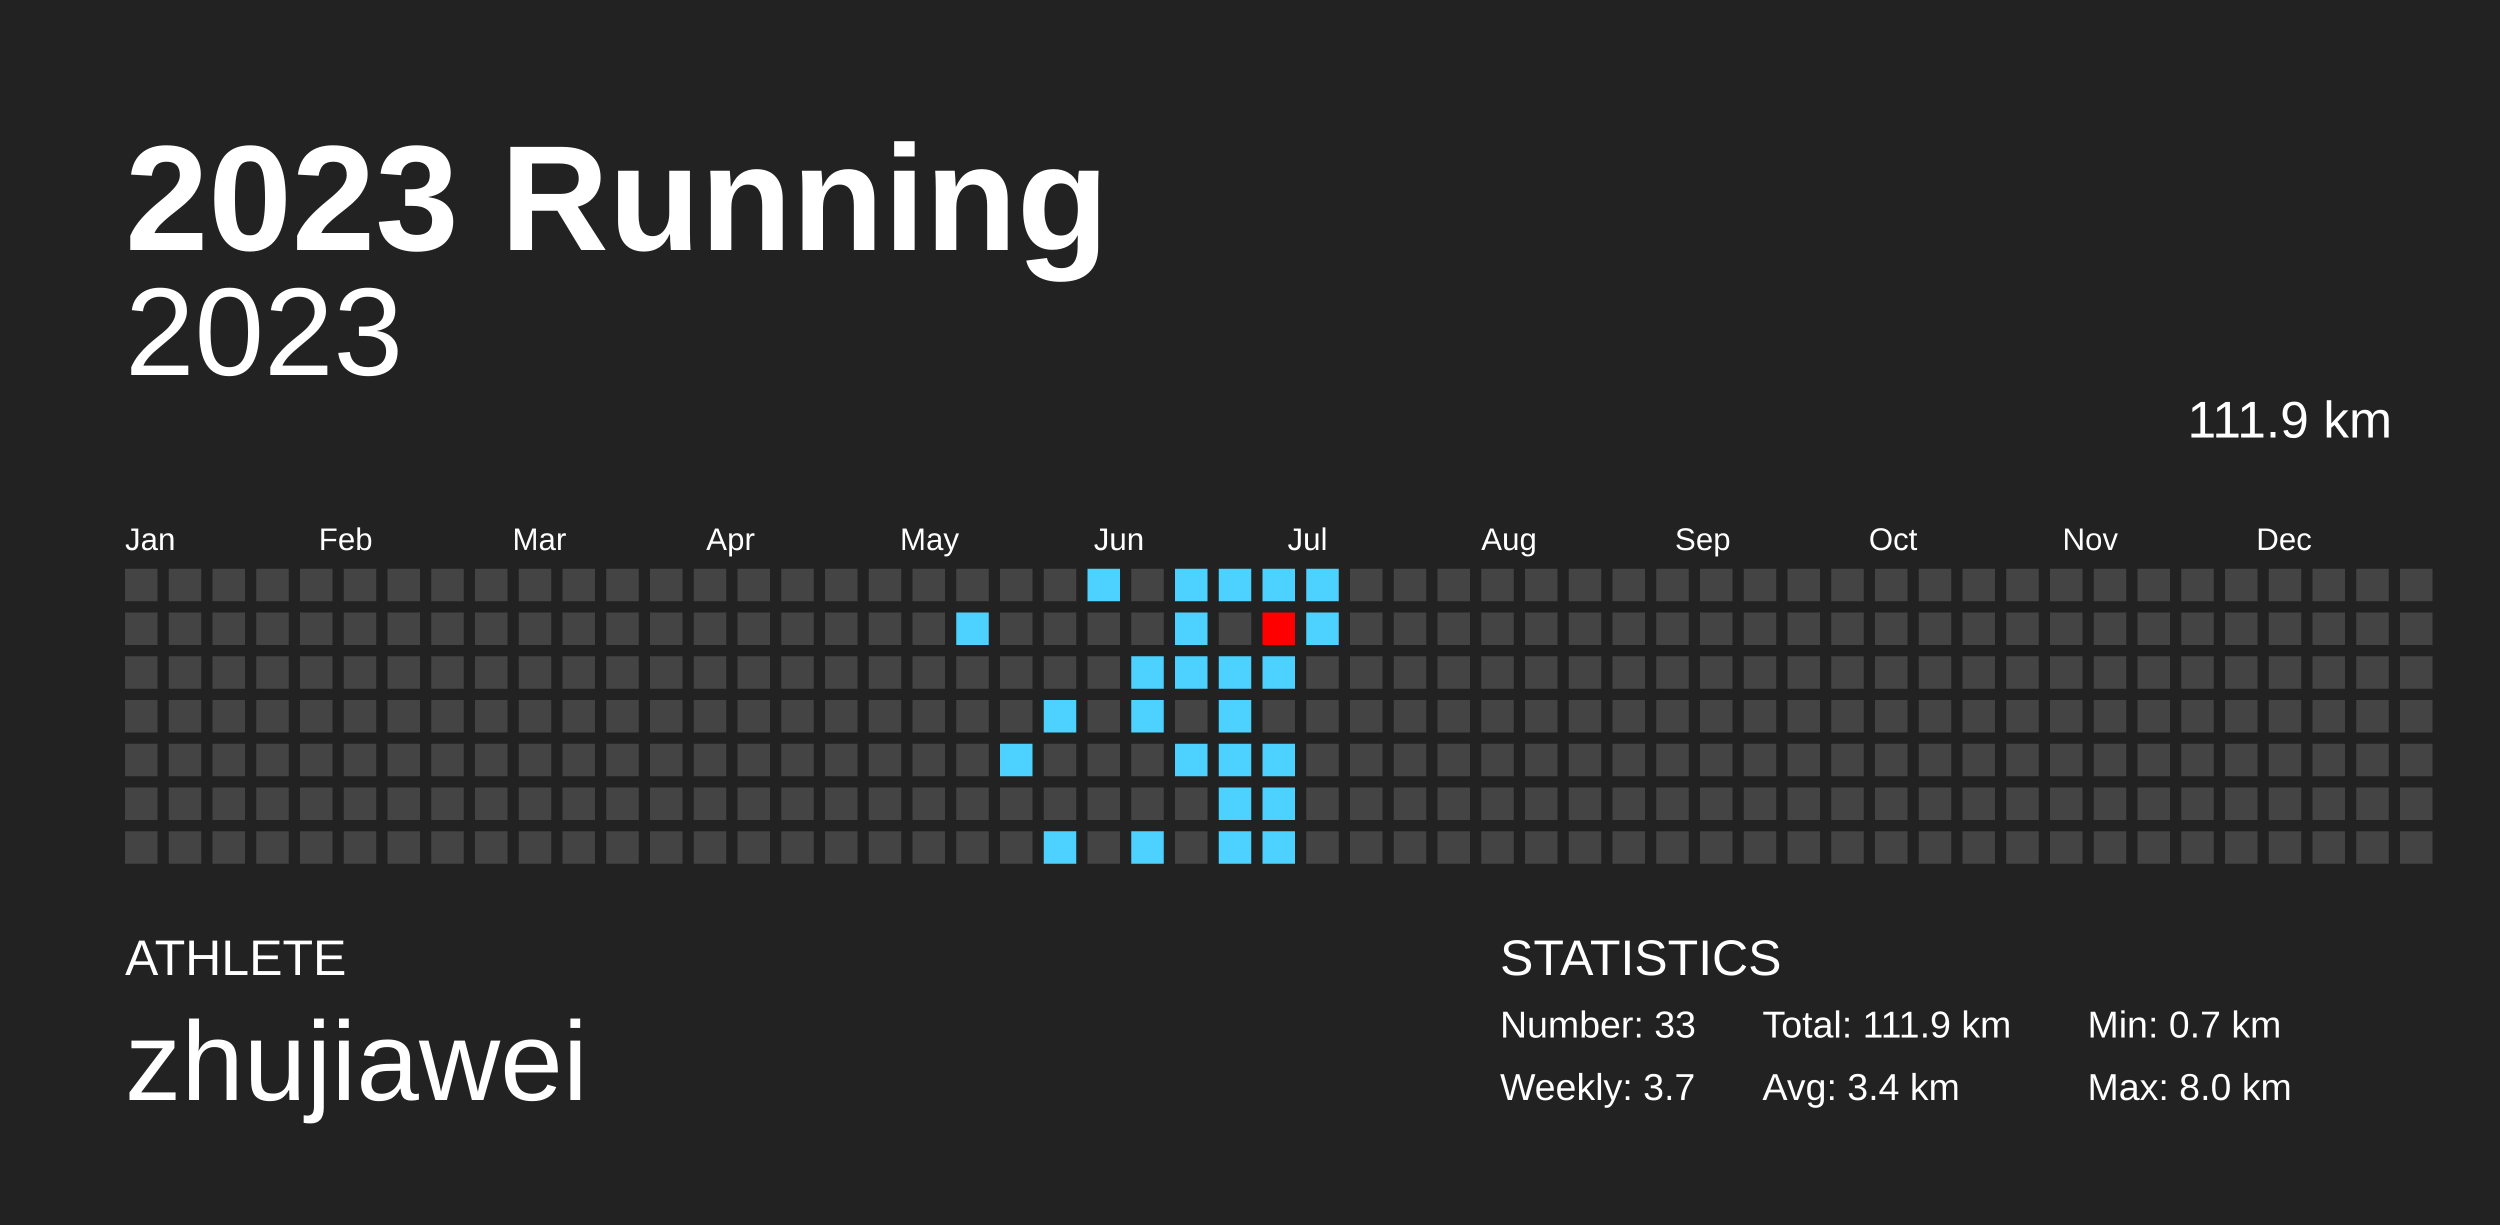
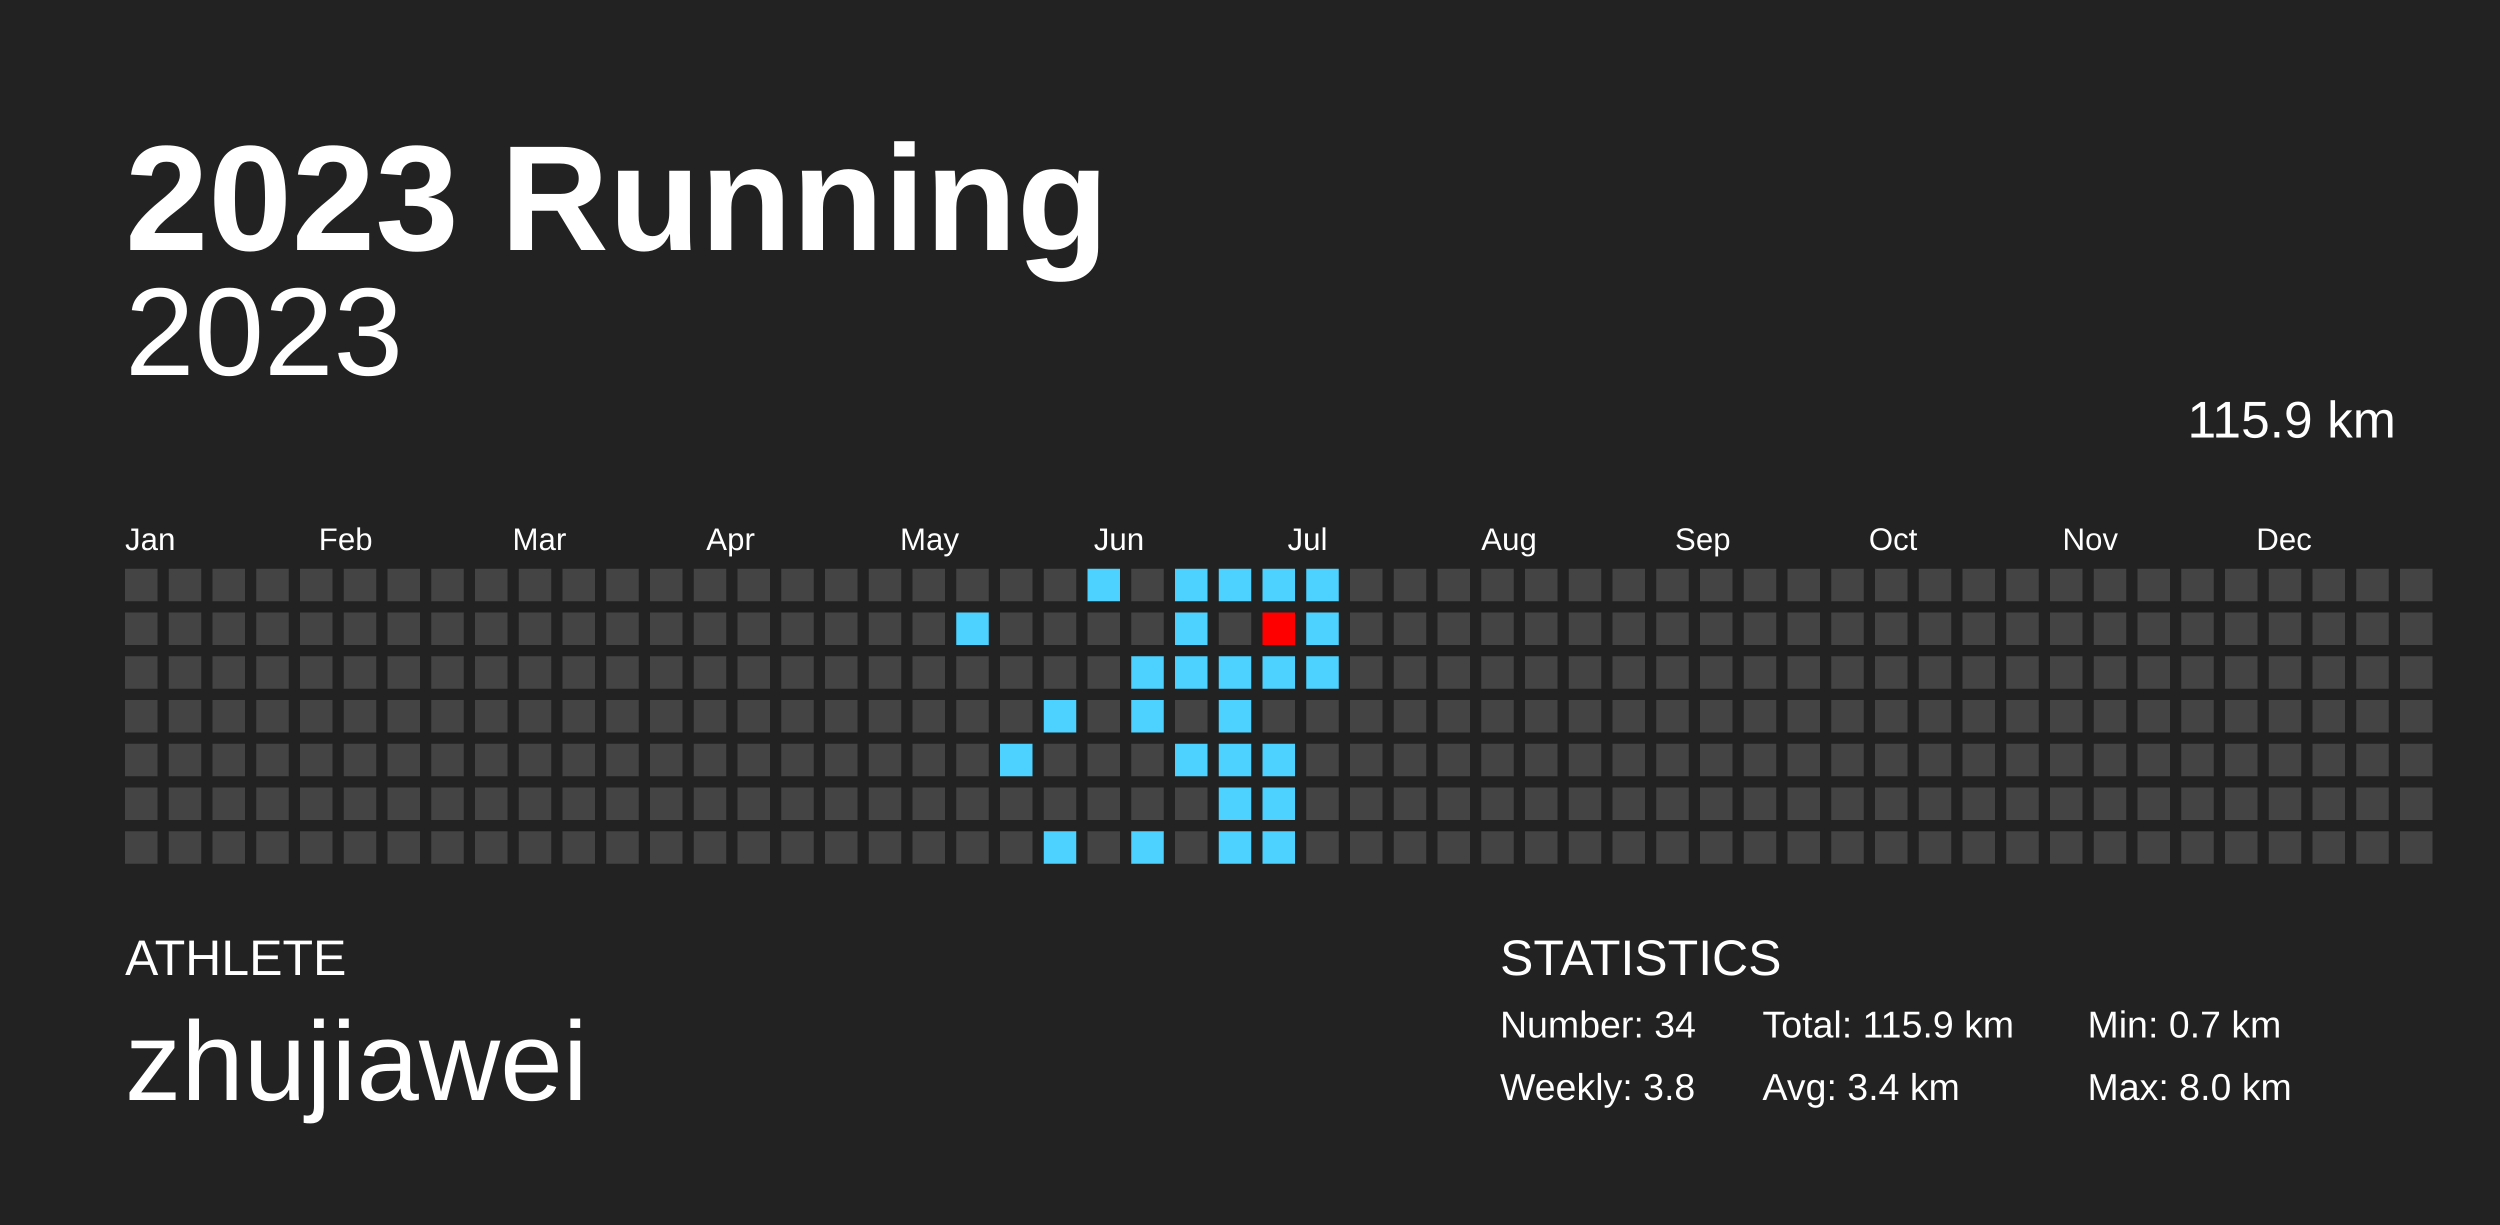
<svg xmlns="http://www.w3.org/2000/svg" baseProfile="full" height="98mm" version="1.1" viewBox="0,0,200,98" width="200mm">
  <defs />
  <rect fill="#222222" height="98" width="200" x="0" y="0" />
  <text fill="#FFFFFF" style="font-size:12px; font-family:Arial; font-weight:bold;" x="10" y="20">2023 Running</text>
  <text fill="#FFFFFF" style="font-size:4px; font-family:Arial" x="10" y="78">ATHLETE</text>
  <text fill="#FFFFFF" style="font-size:9px; font-family:Arial" x="10" y="88">zhujiawei</text>
  <text fill="#FFFFFF" style="font-size:4px; font-family:Arial" x="120" y="78">STATISTICS</text>
-   <text fill="#FFFFFF" style="font-size:3px; font-family:Arial" x="120" y="83">Number: 33</text>
-   <text fill="#FFFFFF" style="font-size:3px; font-family:Arial" x="120" y="88">Weekly: 3.7</text>
-   <text fill="#FFFFFF" style="font-size:3px; font-family:Arial" x="141" y="83">Total: 111.9 km</text>
+   <text fill="#FFFFFF" style="font-size:3px; font-family:Arial" x="120" y="83">Number: 34</text>
+   <text fill="#FFFFFF" style="font-size:3px; font-family:Arial" x="120" y="88">Weekly: 3.8</text>
+   <text fill="#FFFFFF" style="font-size:3px; font-family:Arial" x="141" y="83">Total: 115.9 km</text>
  <text fill="#FFFFFF" style="font-size:3px; font-family:Arial" x="141" y="88">Avg: 3.4 km</text>
  <text fill="#FFFFFF" style="font-size:3px; font-family:Arial" x="167" y="83">Min: 0.7 km</text>
  <text fill="#FFFFFF" style="font-size:3px; font-family:Arial" x="167" y="88">Max: 8.0 km</text>
  <text alignment-baseline="hanging" fill="#FFFFFF" style="font-size:10.0px; font-family:Arial;" x="10" y="30">2023</text>
-   <text alignment-baseline="hanging" fill="#FFFFFF" style="font-size:4.125px; font-family:Arial;" x="175" y="35">111.9 km</text>
+   <text alignment-baseline="hanging" fill="#FFFFFF" style="font-size:4.125px; font-family:Arial;" x="175" y="35">115.9 km</text>
  <text fill="#FFFFFF" style="font-size:2.5px; font-family:Arial" x="10.0" y="44">Jan</text>
  <text fill="#FFFFFF" style="font-size:2.5px; font-family:Arial" x="25.5" y="44">Feb</text>
  <text fill="#FFFFFF" style="font-size:2.5px; font-family:Arial" x="41.0" y="44">Mar</text>
  <text fill="#FFFFFF" style="font-size:2.5px; font-family:Arial" x="56.5" y="44">Apr</text>
  <text fill="#FFFFFF" style="font-size:2.5px; font-family:Arial" x="72.0" y="44">May</text>
  <text fill="#FFFFFF" style="font-size:2.5px; font-family:Arial" x="87.5" y="44">Jun</text>
  <text fill="#FFFFFF" style="font-size:2.5px; font-family:Arial" x="103.0" y="44">Jul</text>
  <text fill="#FFFFFF" style="font-size:2.5px; font-family:Arial" x="118.5" y="44">Aug</text>
  <text fill="#FFFFFF" style="font-size:2.5px; font-family:Arial" x="134.0" y="44">Sep</text>
  <text fill="#FFFFFF" style="font-size:2.5px; font-family:Arial" x="149.5" y="44">Oct</text>
  <text fill="#FFFFFF" style="font-size:2.5px; font-family:Arial" x="165.0" y="44">Nov</text>
  <text fill="#FFFFFF" style="font-size:2.5px; font-family:Arial" x="180.5" y="44">Dec</text>
  <rect fill="#444444" height="2.6" width="2.6" x="10.0" y="45.5" />
  <rect fill="#444444" height="2.6" width="2.6" x="10.0" y="49.0" />
  <rect fill="#444444" height="2.6" width="2.6" x="10.0" y="52.5" />
  <rect fill="#444444" height="2.6" width="2.6" x="10.0" y="56.0" />
  <rect fill="#444444" height="2.6" width="2.6" x="10.0" y="59.5" />
  <rect fill="#444444" height="2.6" width="2.6" x="10.0" y="63.0" />
  <rect fill="#444444" height="2.6" width="2.6" x="10.0" y="66.5" />
  <rect fill="#444444" height="2.6" width="2.6" x="13.5" y="45.5" />
  <rect fill="#444444" height="2.6" width="2.6" x="13.5" y="49.0" />
  <rect fill="#444444" height="2.6" width="2.6" x="13.5" y="52.5" />
  <rect fill="#444444" height="2.6" width="2.6" x="13.5" y="56.0" />
  <rect fill="#444444" height="2.6" width="2.6" x="13.5" y="59.5" />
  <rect fill="#444444" height="2.6" width="2.6" x="13.5" y="63.0" />
  <rect fill="#444444" height="2.6" width="2.6" x="13.5" y="66.5" />
  <rect fill="#444444" height="2.6" width="2.6" x="17.0" y="45.5" />
  <rect fill="#444444" height="2.6" width="2.6" x="17.0" y="49.0" />
  <rect fill="#444444" height="2.6" width="2.6" x="17.0" y="52.5" />
  <rect fill="#444444" height="2.6" width="2.6" x="17.0" y="56.0" />
  <rect fill="#444444" height="2.6" width="2.6" x="17.0" y="59.5" />
  <rect fill="#444444" height="2.6" width="2.6" x="17.0" y="63.0" />
  <rect fill="#444444" height="2.6" width="2.6" x="17.0" y="66.5" />
  <rect fill="#444444" height="2.6" width="2.6" x="20.5" y="45.5" />
  <rect fill="#444444" height="2.6" width="2.6" x="20.5" y="49.0" />
  <rect fill="#444444" height="2.6" width="2.6" x="20.5" y="52.5" />
  <rect fill="#444444" height="2.6" width="2.6" x="20.5" y="56.0" />
  <rect fill="#444444" height="2.6" width="2.6" x="20.5" y="59.5" />
  <rect fill="#444444" height="2.6" width="2.6" x="20.5" y="63.0" />
  <rect fill="#444444" height="2.6" width="2.6" x="20.5" y="66.5" />
  <rect fill="#444444" height="2.6" width="2.6" x="24.0" y="45.5" />
  <rect fill="#444444" height="2.6" width="2.6" x="24.0" y="49.0" />
  <rect fill="#444444" height="2.6" width="2.6" x="24.0" y="52.5" />
  <rect fill="#444444" height="2.6" width="2.6" x="24.0" y="56.0" />
  <rect fill="#444444" height="2.6" width="2.6" x="24.0" y="59.5" />
  <rect fill="#444444" height="2.6" width="2.6" x="24.0" y="63.0" />
  <rect fill="#444444" height="2.6" width="2.6" x="24.0" y="66.5" />
  <rect fill="#444444" height="2.6" width="2.6" x="27.5" y="45.5" />
  <rect fill="#444444" height="2.6" width="2.6" x="27.5" y="49.0" />
  <rect fill="#444444" height="2.6" width="2.6" x="27.5" y="52.5" />
  <rect fill="#444444" height="2.6" width="2.6" x="27.5" y="56.0" />
  <rect fill="#444444" height="2.6" width="2.6" x="27.5" y="59.5" />
  <rect fill="#444444" height="2.6" width="2.6" x="27.5" y="63.0" />
  <rect fill="#444444" height="2.6" width="2.6" x="27.5" y="66.5" />
  <rect fill="#444444" height="2.6" width="2.6" x="31.0" y="45.5" />
  <rect fill="#444444" height="2.6" width="2.6" x="31.0" y="49.0" />
  <rect fill="#444444" height="2.6" width="2.6" x="31.0" y="52.5" />
  <rect fill="#444444" height="2.6" width="2.6" x="31.0" y="56.0" />
  <rect fill="#444444" height="2.6" width="2.6" x="31.0" y="59.5" />
  <rect fill="#444444" height="2.6" width="2.6" x="31.0" y="63.0" />
  <rect fill="#444444" height="2.6" width="2.6" x="31.0" y="66.5" />
  <rect fill="#444444" height="2.6" width="2.6" x="34.5" y="45.5" />
  <rect fill="#444444" height="2.6" width="2.6" x="34.5" y="49.0" />
  <rect fill="#444444" height="2.6" width="2.6" x="34.5" y="52.5" />
  <rect fill="#444444" height="2.6" width="2.6" x="34.5" y="56.0" />
  <rect fill="#444444" height="2.6" width="2.6" x="34.5" y="59.5" />
  <rect fill="#444444" height="2.6" width="2.6" x="34.5" y="63.0" />
  <rect fill="#444444" height="2.6" width="2.6" x="34.5" y="66.5" />
  <rect fill="#444444" height="2.6" width="2.6" x="38.0" y="45.5" />
  <rect fill="#444444" height="2.6" width="2.6" x="38.0" y="49.0" />
  <rect fill="#444444" height="2.6" width="2.6" x="38.0" y="52.5" />
  <rect fill="#444444" height="2.6" width="2.6" x="38.0" y="56.0" />
  <rect fill="#444444" height="2.6" width="2.6" x="38.0" y="59.5" />
  <rect fill="#444444" height="2.6" width="2.6" x="38.0" y="63.0" />
  <rect fill="#444444" height="2.6" width="2.6" x="38.0" y="66.5" />
  <rect fill="#444444" height="2.6" width="2.6" x="41.5" y="45.5" />
  <rect fill="#444444" height="2.6" width="2.6" x="41.5" y="49.0" />
  <rect fill="#444444" height="2.6" width="2.6" x="41.5" y="52.5" />
  <rect fill="#444444" height="2.6" width="2.6" x="41.5" y="56.0" />
  <rect fill="#444444" height="2.6" width="2.6" x="41.5" y="59.5" />
  <rect fill="#444444" height="2.6" width="2.6" x="41.5" y="63.0" />
  <rect fill="#444444" height="2.6" width="2.6" x="41.5" y="66.5" />
  <rect fill="#444444" height="2.6" width="2.6" x="45.0" y="45.5" />
  <rect fill="#444444" height="2.6" width="2.6" x="45.0" y="49.0" />
  <rect fill="#444444" height="2.6" width="2.6" x="45.0" y="52.5" />
  <rect fill="#444444" height="2.6" width="2.6" x="45.0" y="56.0" />
  <rect fill="#444444" height="2.6" width="2.6" x="45.0" y="59.5" />
  <rect fill="#444444" height="2.6" width="2.6" x="45.0" y="63.0" />
  <rect fill="#444444" height="2.6" width="2.6" x="45.0" y="66.5" />
  <rect fill="#444444" height="2.6" width="2.6" x="48.5" y="45.5" />
  <rect fill="#444444" height="2.6" width="2.6" x="48.5" y="49.0" />
  <rect fill="#444444" height="2.6" width="2.6" x="48.5" y="52.5" />
  <rect fill="#444444" height="2.6" width="2.6" x="48.5" y="56.0" />
  <rect fill="#444444" height="2.6" width="2.6" x="48.5" y="59.5" />
  <rect fill="#444444" height="2.6" width="2.6" x="48.5" y="63.0" />
  <rect fill="#444444" height="2.6" width="2.6" x="48.5" y="66.5" />
  <rect fill="#444444" height="2.6" width="2.6" x="52.0" y="45.5" />
  <rect fill="#444444" height="2.6" width="2.6" x="52.0" y="49.0" />
  <rect fill="#444444" height="2.6" width="2.6" x="52.0" y="52.5" />
  <rect fill="#444444" height="2.6" width="2.6" x="52.0" y="56.0" />
  <rect fill="#444444" height="2.6" width="2.6" x="52.0" y="59.5" />
  <rect fill="#444444" height="2.6" width="2.6" x="52.0" y="63.0" />
  <rect fill="#444444" height="2.6" width="2.6" x="52.0" y="66.5" />
  <rect fill="#444444" height="2.6" width="2.6" x="55.5" y="45.5" />
  <rect fill="#444444" height="2.6" width="2.6" x="55.5" y="49.0" />
  <rect fill="#444444" height="2.6" width="2.6" x="55.5" y="52.5" />
  <rect fill="#444444" height="2.6" width="2.6" x="55.5" y="56.0" />
  <rect fill="#444444" height="2.6" width="2.6" x="55.5" y="59.5" />
  <rect fill="#444444" height="2.6" width="2.6" x="55.5" y="63.0" />
  <rect fill="#444444" height="2.6" width="2.6" x="55.5" y="66.5" />
  <rect fill="#444444" height="2.6" width="2.6" x="59.0" y="45.5" />
  <rect fill="#444444" height="2.6" width="2.6" x="59.0" y="49.0" />
  <rect fill="#444444" height="2.6" width="2.6" x="59.0" y="52.5" />
  <rect fill="#444444" height="2.6" width="2.6" x="59.0" y="56.0" />
  <rect fill="#444444" height="2.6" width="2.6" x="59.0" y="59.5" />
  <rect fill="#444444" height="2.6" width="2.6" x="59.0" y="63.0" />
  <rect fill="#444444" height="2.6" width="2.6" x="59.0" y="66.5" />
  <rect fill="#444444" height="2.6" width="2.6" x="62.5" y="45.5" />
  <rect fill="#444444" height="2.6" width="2.6" x="62.5" y="49.0" />
  <rect fill="#444444" height="2.6" width="2.6" x="62.5" y="52.5" />
  <rect fill="#444444" height="2.6" width="2.6" x="62.5" y="56.0" />
  <rect fill="#444444" height="2.6" width="2.6" x="62.5" y="59.5" />
  <rect fill="#444444" height="2.6" width="2.6" x="62.5" y="63.0" />
  <rect fill="#444444" height="2.6" width="2.6" x="62.5" y="66.5" />
  <rect fill="#444444" height="2.6" width="2.6" x="66.0" y="45.5" />
  <rect fill="#444444" height="2.6" width="2.6" x="66.0" y="49.0" />
  <rect fill="#444444" height="2.6" width="2.6" x="66.0" y="52.5" />
  <rect fill="#444444" height="2.6" width="2.6" x="66.0" y="56.0" />
  <rect fill="#444444" height="2.6" width="2.6" x="66.0" y="59.5" />
  <rect fill="#444444" height="2.6" width="2.6" x="66.0" y="63.0" />
  <rect fill="#444444" height="2.6" width="2.6" x="66.0" y="66.5" />
  <rect fill="#444444" height="2.6" width="2.6" x="69.5" y="45.5" />
  <rect fill="#444444" height="2.6" width="2.6" x="69.5" y="49.0" />
  <rect fill="#444444" height="2.6" width="2.6" x="69.5" y="52.5" />
  <rect fill="#444444" height="2.6" width="2.6" x="69.5" y="56.0" />
  <rect fill="#444444" height="2.6" width="2.6" x="69.5" y="59.5" />
  <rect fill="#444444" height="2.6" width="2.6" x="69.5" y="63.0" />
  <rect fill="#444444" height="2.6" width="2.6" x="69.5" y="66.5" />
  <rect fill="#444444" height="2.6" width="2.6" x="73.0" y="45.5" />
  <rect fill="#444444" height="2.6" width="2.6" x="73.0" y="49.0" />
  <rect fill="#444444" height="2.6" width="2.6" x="73.0" y="52.5" />
  <rect fill="#444444" height="2.6" width="2.6" x="73.0" y="56.0" />
  <rect fill="#444444" height="2.6" width="2.6" x="73.0" y="59.5" />
  <rect fill="#444444" height="2.6" width="2.6" x="73.0" y="63.0" />
  <rect fill="#444444" height="2.6" width="2.6" x="73.0" y="66.5" />
  <rect fill="#444444" height="2.6" width="2.6" x="76.5" y="45.5" />
  <rect fill="#4dd2ff" height="2.6" width="2.6" x="76.5" y="49.0" />
  <rect fill="#444444" height="2.6" width="2.6" x="76.5" y="52.5" />
  <rect fill="#444444" height="2.6" width="2.6" x="76.5" y="56.0" />
  <rect fill="#444444" height="2.6" width="2.6" x="76.5" y="59.5" />
  <rect fill="#444444" height="2.6" width="2.6" x="76.5" y="63.0" />
  <rect fill="#444444" height="2.6" width="2.6" x="76.5" y="66.5" />
  <rect fill="#444444" height="2.6" width="2.6" x="80.0" y="45.5" />
  <rect fill="#444444" height="2.6" width="2.6" x="80.0" y="49.0" />
  <rect fill="#444444" height="2.6" width="2.6" x="80.0" y="52.5" />
  <rect fill="#444444" height="2.6" width="2.6" x="80.0" y="56.0" />
  <rect fill="#4dd2ff" height="2.6" width="2.6" x="80.0" y="59.5" />
  <rect fill="#444444" height="2.6" width="2.6" x="80.0" y="63.0" />
  <rect fill="#444444" height="2.6" width="2.6" x="80.0" y="66.5" />
  <rect fill="#444444" height="2.6" width="2.6" x="83.5" y="45.5" />
  <rect fill="#444444" height="2.6" width="2.6" x="83.5" y="49.0" />
  <rect fill="#444444" height="2.6" width="2.6" x="83.5" y="52.5" />
  <rect fill="#4dd2ff" height="2.6" width="2.6" x="83.5" y="56.0" />
  <rect fill="#444444" height="2.6" width="2.6" x="83.5" y="59.5" />
  <rect fill="#444444" height="2.6" width="2.6" x="83.5" y="63.0" />
  <rect fill="#4dd2ff" height="2.6" width="2.6" x="83.5" y="66.5" />
  <rect fill="#4dd2ff" height="2.6" width="2.6" x="87.0" y="45.5" />
  <rect fill="#444444" height="2.6" width="2.6" x="87.0" y="49.0" />
  <rect fill="#444444" height="2.6" width="2.6" x="87.0" y="52.5" />
  <rect fill="#444444" height="2.6" width="2.6" x="87.0" y="56.0" />
  <rect fill="#444444" height="2.6" width="2.6" x="87.0" y="59.5" />
  <rect fill="#444444" height="2.6" width="2.6" x="87.0" y="63.0" />
  <rect fill="#444444" height="2.6" width="2.6" x="87.0" y="66.5" />
  <rect fill="#444444" height="2.6" width="2.6" x="90.5" y="45.5" />
  <rect fill="#444444" height="2.6" width="2.6" x="90.5" y="49.0" />
  <rect fill="#4dd2ff" height="2.6" width="2.6" x="90.5" y="52.5" />
  <rect fill="#4dd2ff" height="2.6" width="2.6" x="90.5" y="56.0" />
  <rect fill="#444444" height="2.6" width="2.6" x="90.5" y="59.5" />
  <rect fill="#444444" height="2.6" width="2.6" x="90.5" y="63.0" />
  <rect fill="#4dd2ff" height="2.6" width="2.6" x="90.5" y="66.5" />
  <rect fill="#4dd2ff" height="2.6" width="2.6" x="94.0" y="45.5" />
  <rect fill="#4dd2ff" height="2.6" width="2.6" x="94.0" y="49.0" />
  <rect fill="#4dd2ff" height="2.6" width="2.6" x="94.0" y="52.5" />
  <rect fill="#444444" height="2.6" width="2.6" x="94.0" y="56.0" />
  <rect fill="#4dd2ff" height="2.6" width="2.6" x="94.0" y="59.5" />
  <rect fill="#444444" height="2.6" width="2.6" x="94.0" y="63.0" />
  <rect fill="#444444" height="2.6" width="2.6" x="94.0" y="66.5" />
  <rect fill="#4dd2ff" height="2.6" width="2.6" x="97.5" y="45.5" />
  <rect fill="#444444" height="2.6" width="2.6" x="97.5" y="49.0" />
  <rect fill="#4dd2ff" height="2.6" width="2.6" x="97.5" y="52.5" />
  <rect fill="#4dd2ff" height="2.6" width="2.6" x="97.5" y="56.0" />
  <rect fill="#4dd2ff" height="2.6" width="2.6" x="97.5" y="59.5" />
  <rect fill="#4dd2ff" height="2.6" width="2.6" x="97.5" y="63.0" />
  <rect fill="#4dd2ff" height="2.6" width="2.6" x="97.5" y="66.5" />
  <rect fill="#4dd2ff" height="2.6" width="2.6" x="101.0" y="45.5" />
  <rect fill="#ff0000" height="2.6" width="2.6" x="101.0" y="49.0" />
  <rect fill="#4dd2ff" height="2.6" width="2.6" x="101.0" y="52.5" />
  <rect fill="#444444" height="2.6" width="2.6" x="101.0" y="56.0" />
  <rect fill="#4dd2ff" height="2.6" width="2.6" x="101.0" y="59.5" />
  <rect fill="#4dd2ff" height="2.6" width="2.6" x="101.0" y="63.0" />
  <rect fill="#4dd2ff" height="2.6" width="2.6" x="101.0" y="66.5" />
  <rect fill="#4dd2ff" height="2.6" width="2.6" x="104.5" y="45.5" />
  <rect fill="#4dd2ff" height="2.6" width="2.6" x="104.5" y="49.0" />
-   <rect fill="#444444" height="2.6" width="2.6" x="104.5" y="52.5" />
+   <rect fill="#4dd2ff" height="2.6" width="2.6" x="104.5" y="52.5" />
  <rect fill="#444444" height="2.6" width="2.6" x="104.5" y="56.0" />
  <rect fill="#444444" height="2.6" width="2.6" x="104.5" y="59.5" />
  <rect fill="#444444" height="2.6" width="2.6" x="104.5" y="63.0" />
  <rect fill="#444444" height="2.6" width="2.6" x="104.5" y="66.5" />
  <rect fill="#444444" height="2.6" width="2.6" x="108.0" y="45.5" />
  <rect fill="#444444" height="2.6" width="2.6" x="108.0" y="49.0" />
  <rect fill="#444444" height="2.6" width="2.6" x="108.0" y="52.5" />
  <rect fill="#444444" height="2.6" width="2.6" x="108.0" y="56.0" />
  <rect fill="#444444" height="2.6" width="2.6" x="108.0" y="59.5" />
  <rect fill="#444444" height="2.6" width="2.6" x="108.0" y="63.0" />
  <rect fill="#444444" height="2.6" width="2.6" x="108.0" y="66.5" />
  <rect fill="#444444" height="2.6" width="2.6" x="111.5" y="45.5" />
  <rect fill="#444444" height="2.6" width="2.6" x="111.5" y="49.0" />
  <rect fill="#444444" height="2.6" width="2.6" x="111.5" y="52.5" />
  <rect fill="#444444" height="2.6" width="2.6" x="111.5" y="56.0" />
  <rect fill="#444444" height="2.6" width="2.6" x="111.5" y="59.5" />
  <rect fill="#444444" height="2.6" width="2.6" x="111.5" y="63.0" />
  <rect fill="#444444" height="2.6" width="2.6" x="111.5" y="66.5" />
  <rect fill="#444444" height="2.6" width="2.6" x="115.0" y="45.5" />
  <rect fill="#444444" height="2.6" width="2.6" x="115.0" y="49.0" />
  <rect fill="#444444" height="2.6" width="2.6" x="115.0" y="52.5" />
  <rect fill="#444444" height="2.6" width="2.6" x="115.0" y="56.0" />
  <rect fill="#444444" height="2.6" width="2.6" x="115.0" y="59.5" />
  <rect fill="#444444" height="2.6" width="2.6" x="115.0" y="63.0" />
  <rect fill="#444444" height="2.6" width="2.6" x="115.0" y="66.5" />
  <rect fill="#444444" height="2.6" width="2.6" x="118.5" y="45.5" />
  <rect fill="#444444" height="2.6" width="2.6" x="118.5" y="49.0" />
  <rect fill="#444444" height="2.6" width="2.6" x="118.5" y="52.5" />
  <rect fill="#444444" height="2.6" width="2.6" x="118.5" y="56.0" />
  <rect fill="#444444" height="2.6" width="2.6" x="118.5" y="59.5" />
  <rect fill="#444444" height="2.6" width="2.6" x="118.5" y="63.0" />
  <rect fill="#444444" height="2.6" width="2.6" x="118.5" y="66.5" />
  <rect fill="#444444" height="2.6" width="2.6" x="122.0" y="45.5" />
  <rect fill="#444444" height="2.6" width="2.6" x="122.0" y="49.0" />
  <rect fill="#444444" height="2.6" width="2.6" x="122.0" y="52.5" />
  <rect fill="#444444" height="2.6" width="2.6" x="122.0" y="56.0" />
  <rect fill="#444444" height="2.6" width="2.6" x="122.0" y="59.5" />
  <rect fill="#444444" height="2.6" width="2.6" x="122.0" y="63.0" />
  <rect fill="#444444" height="2.6" width="2.6" x="122.0" y="66.5" />
  <rect fill="#444444" height="2.6" width="2.6" x="125.5" y="45.5" />
  <rect fill="#444444" height="2.6" width="2.6" x="125.5" y="49.0" />
  <rect fill="#444444" height="2.6" width="2.6" x="125.5" y="52.5" />
  <rect fill="#444444" height="2.6" width="2.6" x="125.5" y="56.0" />
  <rect fill="#444444" height="2.6" width="2.6" x="125.5" y="59.5" />
  <rect fill="#444444" height="2.6" width="2.6" x="125.5" y="63.0" />
  <rect fill="#444444" height="2.6" width="2.6" x="125.5" y="66.5" />
  <rect fill="#444444" height="2.6" width="2.6" x="129.0" y="45.5" />
  <rect fill="#444444" height="2.6" width="2.6" x="129.0" y="49.0" />
  <rect fill="#444444" height="2.6" width="2.6" x="129.0" y="52.5" />
  <rect fill="#444444" height="2.6" width="2.6" x="129.0" y="56.0" />
  <rect fill="#444444" height="2.6" width="2.6" x="129.0" y="59.5" />
  <rect fill="#444444" height="2.6" width="2.6" x="129.0" y="63.0" />
  <rect fill="#444444" height="2.6" width="2.6" x="129.0" y="66.5" />
  <rect fill="#444444" height="2.6" width="2.6" x="132.5" y="45.5" />
  <rect fill="#444444" height="2.6" width="2.6" x="132.5" y="49.0" />
  <rect fill="#444444" height="2.6" width="2.6" x="132.5" y="52.5" />
  <rect fill="#444444" height="2.6" width="2.6" x="132.5" y="56.0" />
  <rect fill="#444444" height="2.6" width="2.6" x="132.5" y="59.5" />
  <rect fill="#444444" height="2.6" width="2.6" x="132.5" y="63.0" />
  <rect fill="#444444" height="2.6" width="2.6" x="132.5" y="66.5" />
  <rect fill="#444444" height="2.6" width="2.6" x="136.0" y="45.5" />
  <rect fill="#444444" height="2.6" width="2.6" x="136.0" y="49.0" />
  <rect fill="#444444" height="2.6" width="2.6" x="136.0" y="52.5" />
  <rect fill="#444444" height="2.6" width="2.6" x="136.0" y="56.0" />
  <rect fill="#444444" height="2.6" width="2.6" x="136.0" y="59.5" />
  <rect fill="#444444" height="2.6" width="2.6" x="136.0" y="63.0" />
  <rect fill="#444444" height="2.6" width="2.6" x="136.0" y="66.5" />
  <rect fill="#444444" height="2.6" width="2.6" x="139.5" y="45.5" />
  <rect fill="#444444" height="2.6" width="2.6" x="139.5" y="49.0" />
  <rect fill="#444444" height="2.6" width="2.6" x="139.5" y="52.5" />
  <rect fill="#444444" height="2.6" width="2.6" x="139.5" y="56.0" />
  <rect fill="#444444" height="2.6" width="2.6" x="139.5" y="59.5" />
  <rect fill="#444444" height="2.6" width="2.6" x="139.5" y="63.0" />
  <rect fill="#444444" height="2.6" width="2.6" x="139.5" y="66.5" />
  <rect fill="#444444" height="2.6" width="2.6" x="143.0" y="45.5" />
  <rect fill="#444444" height="2.6" width="2.6" x="143.0" y="49.0" />
  <rect fill="#444444" height="2.6" width="2.6" x="143.0" y="52.5" />
  <rect fill="#444444" height="2.6" width="2.6" x="143.0" y="56.0" />
  <rect fill="#444444" height="2.6" width="2.6" x="143.0" y="59.5" />
  <rect fill="#444444" height="2.6" width="2.6" x="143.0" y="63.0" />
  <rect fill="#444444" height="2.6" width="2.6" x="143.0" y="66.5" />
  <rect fill="#444444" height="2.6" width="2.6" x="146.5" y="45.5" />
  <rect fill="#444444" height="2.6" width="2.6" x="146.5" y="49.0" />
  <rect fill="#444444" height="2.6" width="2.6" x="146.5" y="52.5" />
  <rect fill="#444444" height="2.6" width="2.6" x="146.5" y="56.0" />
  <rect fill="#444444" height="2.6" width="2.6" x="146.5" y="59.5" />
  <rect fill="#444444" height="2.6" width="2.6" x="146.5" y="63.0" />
  <rect fill="#444444" height="2.6" width="2.6" x="146.5" y="66.5" />
  <rect fill="#444444" height="2.6" width="2.6" x="150.0" y="45.5" />
  <rect fill="#444444" height="2.6" width="2.6" x="150.0" y="49.0" />
  <rect fill="#444444" height="2.6" width="2.6" x="150.0" y="52.5" />
  <rect fill="#444444" height="2.6" width="2.6" x="150.0" y="56.0" />
  <rect fill="#444444" height="2.6" width="2.6" x="150.0" y="59.5" />
  <rect fill="#444444" height="2.6" width="2.6" x="150.0" y="63.0" />
  <rect fill="#444444" height="2.6" width="2.6" x="150.0" y="66.5" />
  <rect fill="#444444" height="2.6" width="2.6" x="153.5" y="45.5" />
  <rect fill="#444444" height="2.6" width="2.6" x="153.5" y="49.0" />
  <rect fill="#444444" height="2.6" width="2.6" x="153.5" y="52.5" />
  <rect fill="#444444" height="2.6" width="2.6" x="153.5" y="56.0" />
  <rect fill="#444444" height="2.6" width="2.6" x="153.5" y="59.5" />
  <rect fill="#444444" height="2.6" width="2.6" x="153.5" y="63.0" />
  <rect fill="#444444" height="2.6" width="2.6" x="153.5" y="66.5" />
  <rect fill="#444444" height="2.6" width="2.6" x="157.0" y="45.5" />
  <rect fill="#444444" height="2.6" width="2.6" x="157.0" y="49.0" />
  <rect fill="#444444" height="2.6" width="2.6" x="157.0" y="52.5" />
  <rect fill="#444444" height="2.6" width="2.6" x="157.0" y="56.0" />
  <rect fill="#444444" height="2.6" width="2.6" x="157.0" y="59.5" />
  <rect fill="#444444" height="2.6" width="2.6" x="157.0" y="63.0" />
  <rect fill="#444444" height="2.6" width="2.6" x="157.0" y="66.5" />
  <rect fill="#444444" height="2.6" width="2.6" x="160.5" y="45.5" />
  <rect fill="#444444" height="2.6" width="2.6" x="160.5" y="49.0" />
  <rect fill="#444444" height="2.6" width="2.6" x="160.5" y="52.5" />
  <rect fill="#444444" height="2.6" width="2.6" x="160.5" y="56.0" />
  <rect fill="#444444" height="2.6" width="2.6" x="160.5" y="59.5" />
  <rect fill="#444444" height="2.6" width="2.6" x="160.5" y="63.0" />
  <rect fill="#444444" height="2.6" width="2.6" x="160.5" y="66.5" />
  <rect fill="#444444" height="2.6" width="2.6" x="164.0" y="45.5" />
  <rect fill="#444444" height="2.6" width="2.6" x="164.0" y="49.0" />
  <rect fill="#444444" height="2.6" width="2.6" x="164.0" y="52.5" />
  <rect fill="#444444" height="2.6" width="2.6" x="164.0" y="56.0" />
  <rect fill="#444444" height="2.6" width="2.6" x="164.0" y="59.5" />
  <rect fill="#444444" height="2.6" width="2.6" x="164.0" y="63.0" />
  <rect fill="#444444" height="2.6" width="2.6" x="164.0" y="66.5" />
  <rect fill="#444444" height="2.6" width="2.6" x="167.5" y="45.5" />
  <rect fill="#444444" height="2.6" width="2.6" x="167.5" y="49.0" />
  <rect fill="#444444" height="2.6" width="2.6" x="167.5" y="52.5" />
  <rect fill="#444444" height="2.6" width="2.6" x="167.5" y="56.0" />
  <rect fill="#444444" height="2.6" width="2.6" x="167.5" y="59.5" />
  <rect fill="#444444" height="2.6" width="2.6" x="167.5" y="63.0" />
  <rect fill="#444444" height="2.6" width="2.6" x="167.5" y="66.5" />
  <rect fill="#444444" height="2.6" width="2.6" x="171.0" y="45.5" />
  <rect fill="#444444" height="2.6" width="2.6" x="171.0" y="49.0" />
  <rect fill="#444444" height="2.6" width="2.6" x="171.0" y="52.5" />
  <rect fill="#444444" height="2.6" width="2.6" x="171.0" y="56.0" />
  <rect fill="#444444" height="2.6" width="2.6" x="171.0" y="59.5" />
  <rect fill="#444444" height="2.6" width="2.6" x="171.0" y="63.0" />
  <rect fill="#444444" height="2.6" width="2.6" x="171.0" y="66.5" />
  <rect fill="#444444" height="2.6" width="2.6" x="174.5" y="45.5" />
  <rect fill="#444444" height="2.6" width="2.6" x="174.5" y="49.0" />
  <rect fill="#444444" height="2.6" width="2.6" x="174.5" y="52.5" />
  <rect fill="#444444" height="2.6" width="2.6" x="174.5" y="56.0" />
  <rect fill="#444444" height="2.6" width="2.6" x="174.5" y="59.5" />
  <rect fill="#444444" height="2.6" width="2.6" x="174.5" y="63.0" />
  <rect fill="#444444" height="2.6" width="2.6" x="174.5" y="66.5" />
  <rect fill="#444444" height="2.6" width="2.6" x="178.0" y="45.5" />
  <rect fill="#444444" height="2.6" width="2.6" x="178.0" y="49.0" />
  <rect fill="#444444" height="2.6" width="2.6" x="178.0" y="52.5" />
  <rect fill="#444444" height="2.6" width="2.6" x="178.0" y="56.0" />
  <rect fill="#444444" height="2.6" width="2.6" x="178.0" y="59.5" />
  <rect fill="#444444" height="2.6" width="2.6" x="178.0" y="63.0" />
  <rect fill="#444444" height="2.6" width="2.6" x="178.0" y="66.5" />
  <rect fill="#444444" height="2.6" width="2.6" x="181.5" y="45.5" />
  <rect fill="#444444" height="2.6" width="2.6" x="181.5" y="49.0" />
  <rect fill="#444444" height="2.6" width="2.6" x="181.5" y="52.5" />
  <rect fill="#444444" height="2.6" width="2.6" x="181.5" y="56.0" />
  <rect fill="#444444" height="2.6" width="2.6" x="181.5" y="59.5" />
  <rect fill="#444444" height="2.6" width="2.6" x="181.5" y="63.0" />
  <rect fill="#444444" height="2.6" width="2.6" x="181.5" y="66.5" />
  <rect fill="#444444" height="2.6" width="2.6" x="185.0" y="45.5" />
  <rect fill="#444444" height="2.6" width="2.6" x="185.0" y="49.0" />
  <rect fill="#444444" height="2.6" width="2.6" x="185.0" y="52.5" />
  <rect fill="#444444" height="2.6" width="2.6" x="185.0" y="56.0" />
  <rect fill="#444444" height="2.6" width="2.6" x="185.0" y="59.5" />
  <rect fill="#444444" height="2.6" width="2.6" x="185.0" y="63.0" />
  <rect fill="#444444" height="2.6" width="2.6" x="185.0" y="66.5" />
  <rect fill="#444444" height="2.6" width="2.6" x="188.5" y="45.5" />
  <rect fill="#444444" height="2.6" width="2.6" x="188.5" y="49.0" />
  <rect fill="#444444" height="2.6" width="2.6" x="188.5" y="52.5" />
  <rect fill="#444444" height="2.6" width="2.6" x="188.5" y="56.0" />
  <rect fill="#444444" height="2.6" width="2.6" x="188.5" y="59.5" />
  <rect fill="#444444" height="2.6" width="2.6" x="188.5" y="63.0" />
  <rect fill="#444444" height="2.6" width="2.6" x="188.5" y="66.5" />
  <rect fill="#444444" height="2.6" width="2.6" x="192.0" y="45.5" />
  <rect fill="#444444" height="2.6" width="2.6" x="192.0" y="49.0" />
  <rect fill="#444444" height="2.6" width="2.6" x="192.0" y="52.5" />
  <rect fill="#444444" height="2.6" width="2.6" x="192.0" y="56.0" />
  <rect fill="#444444" height="2.6" width="2.6" x="192.0" y="59.5" />
  <rect fill="#444444" height="2.6" width="2.6" x="192.0" y="63.0" />
  <rect fill="#444444" height="2.6" width="2.6" x="192.0" y="66.5" />
</svg>
